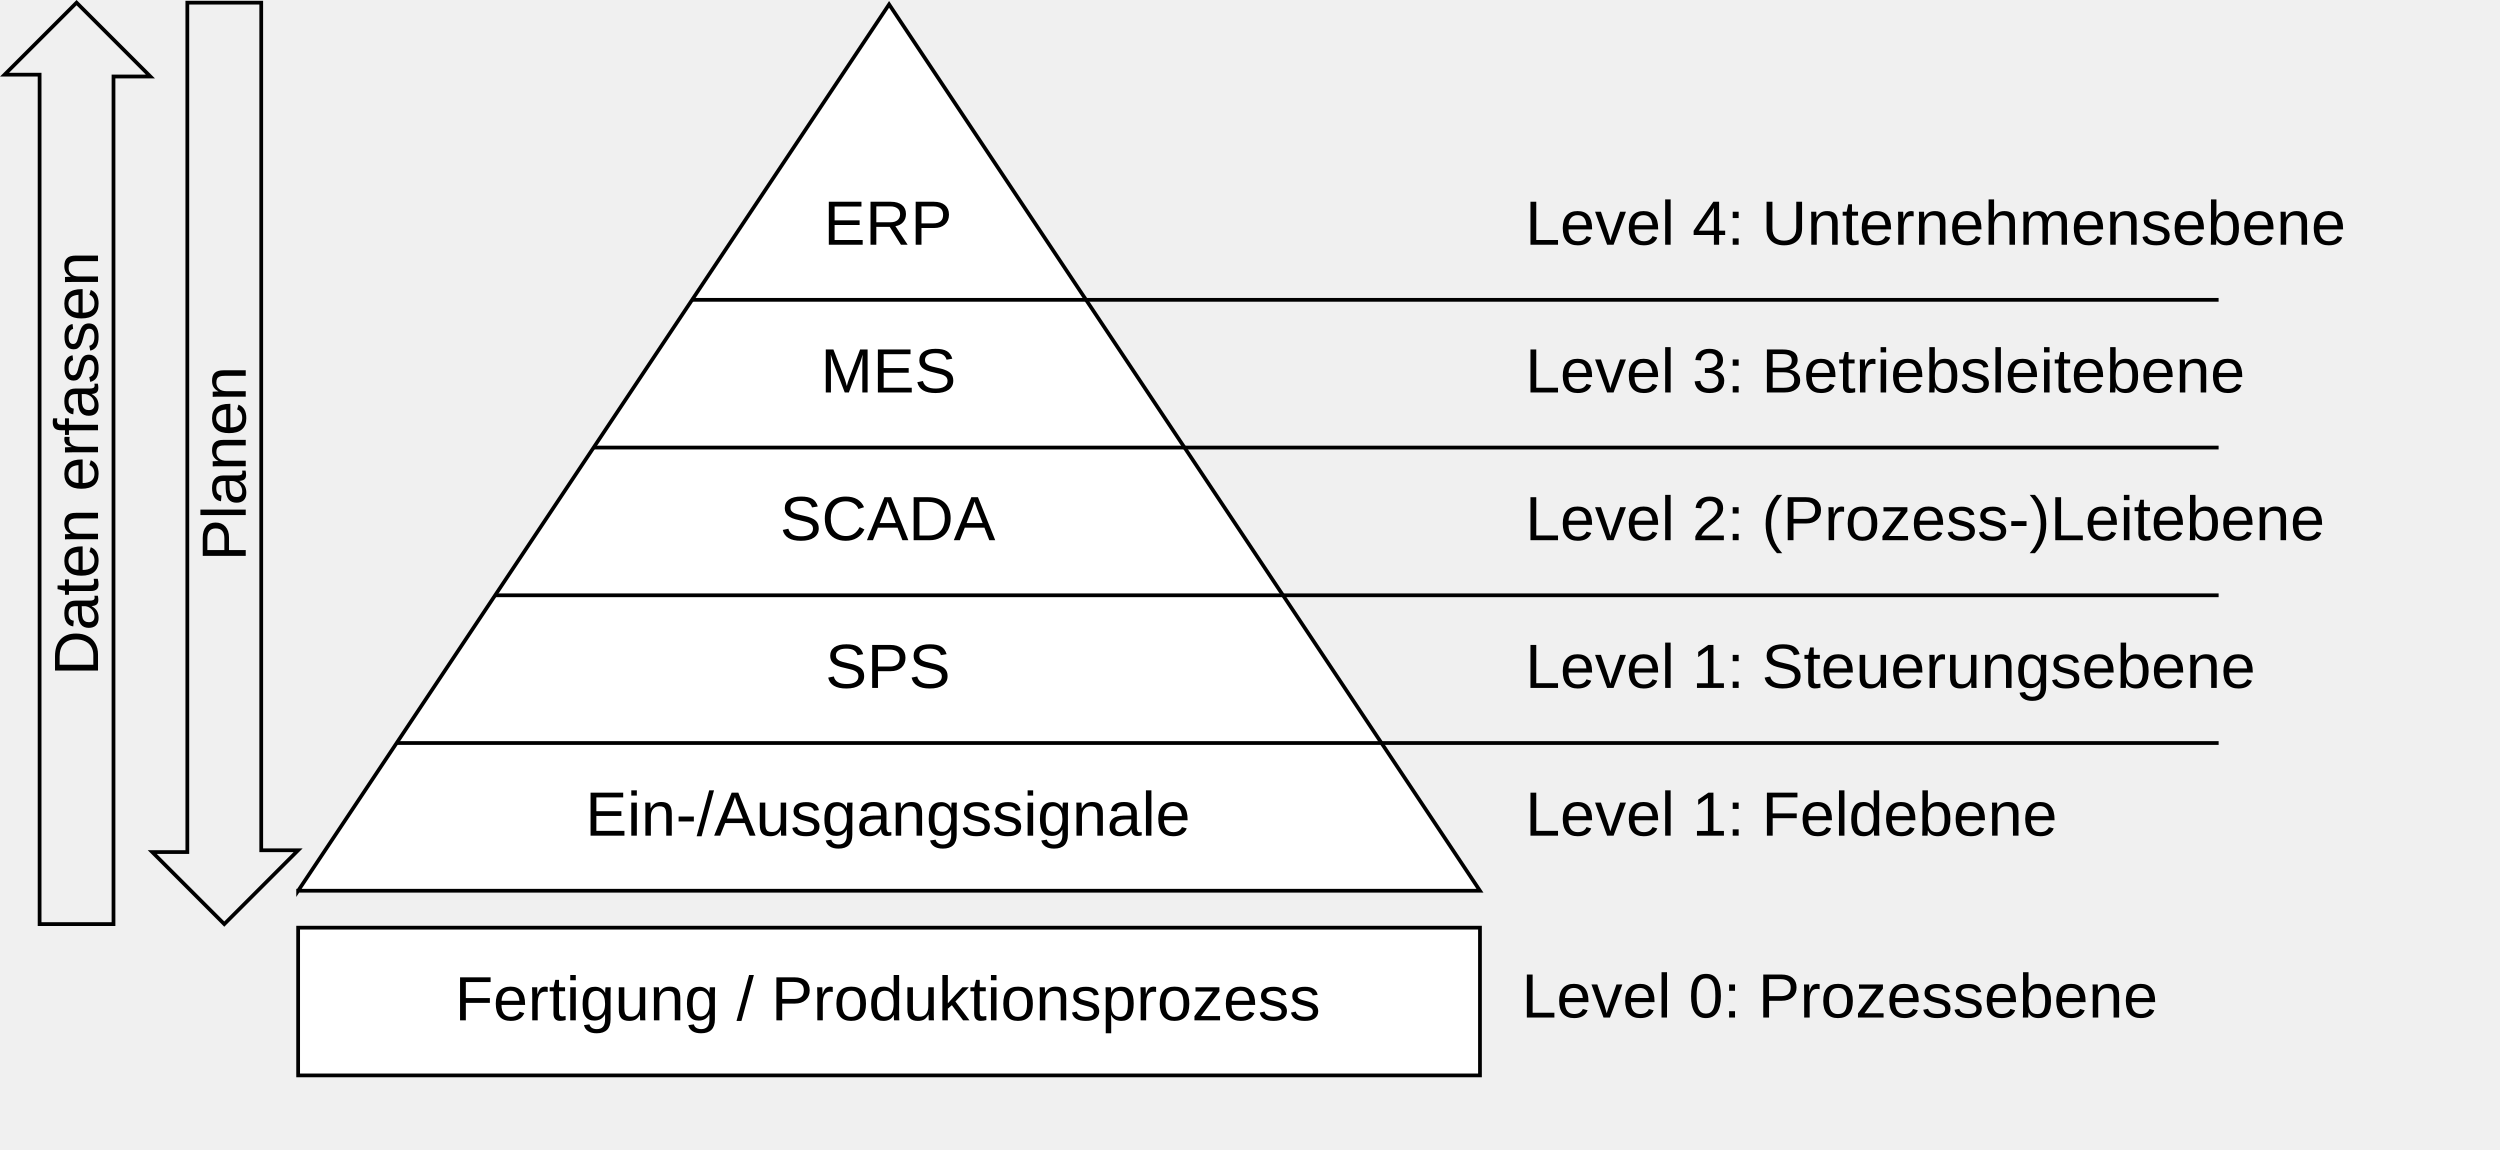
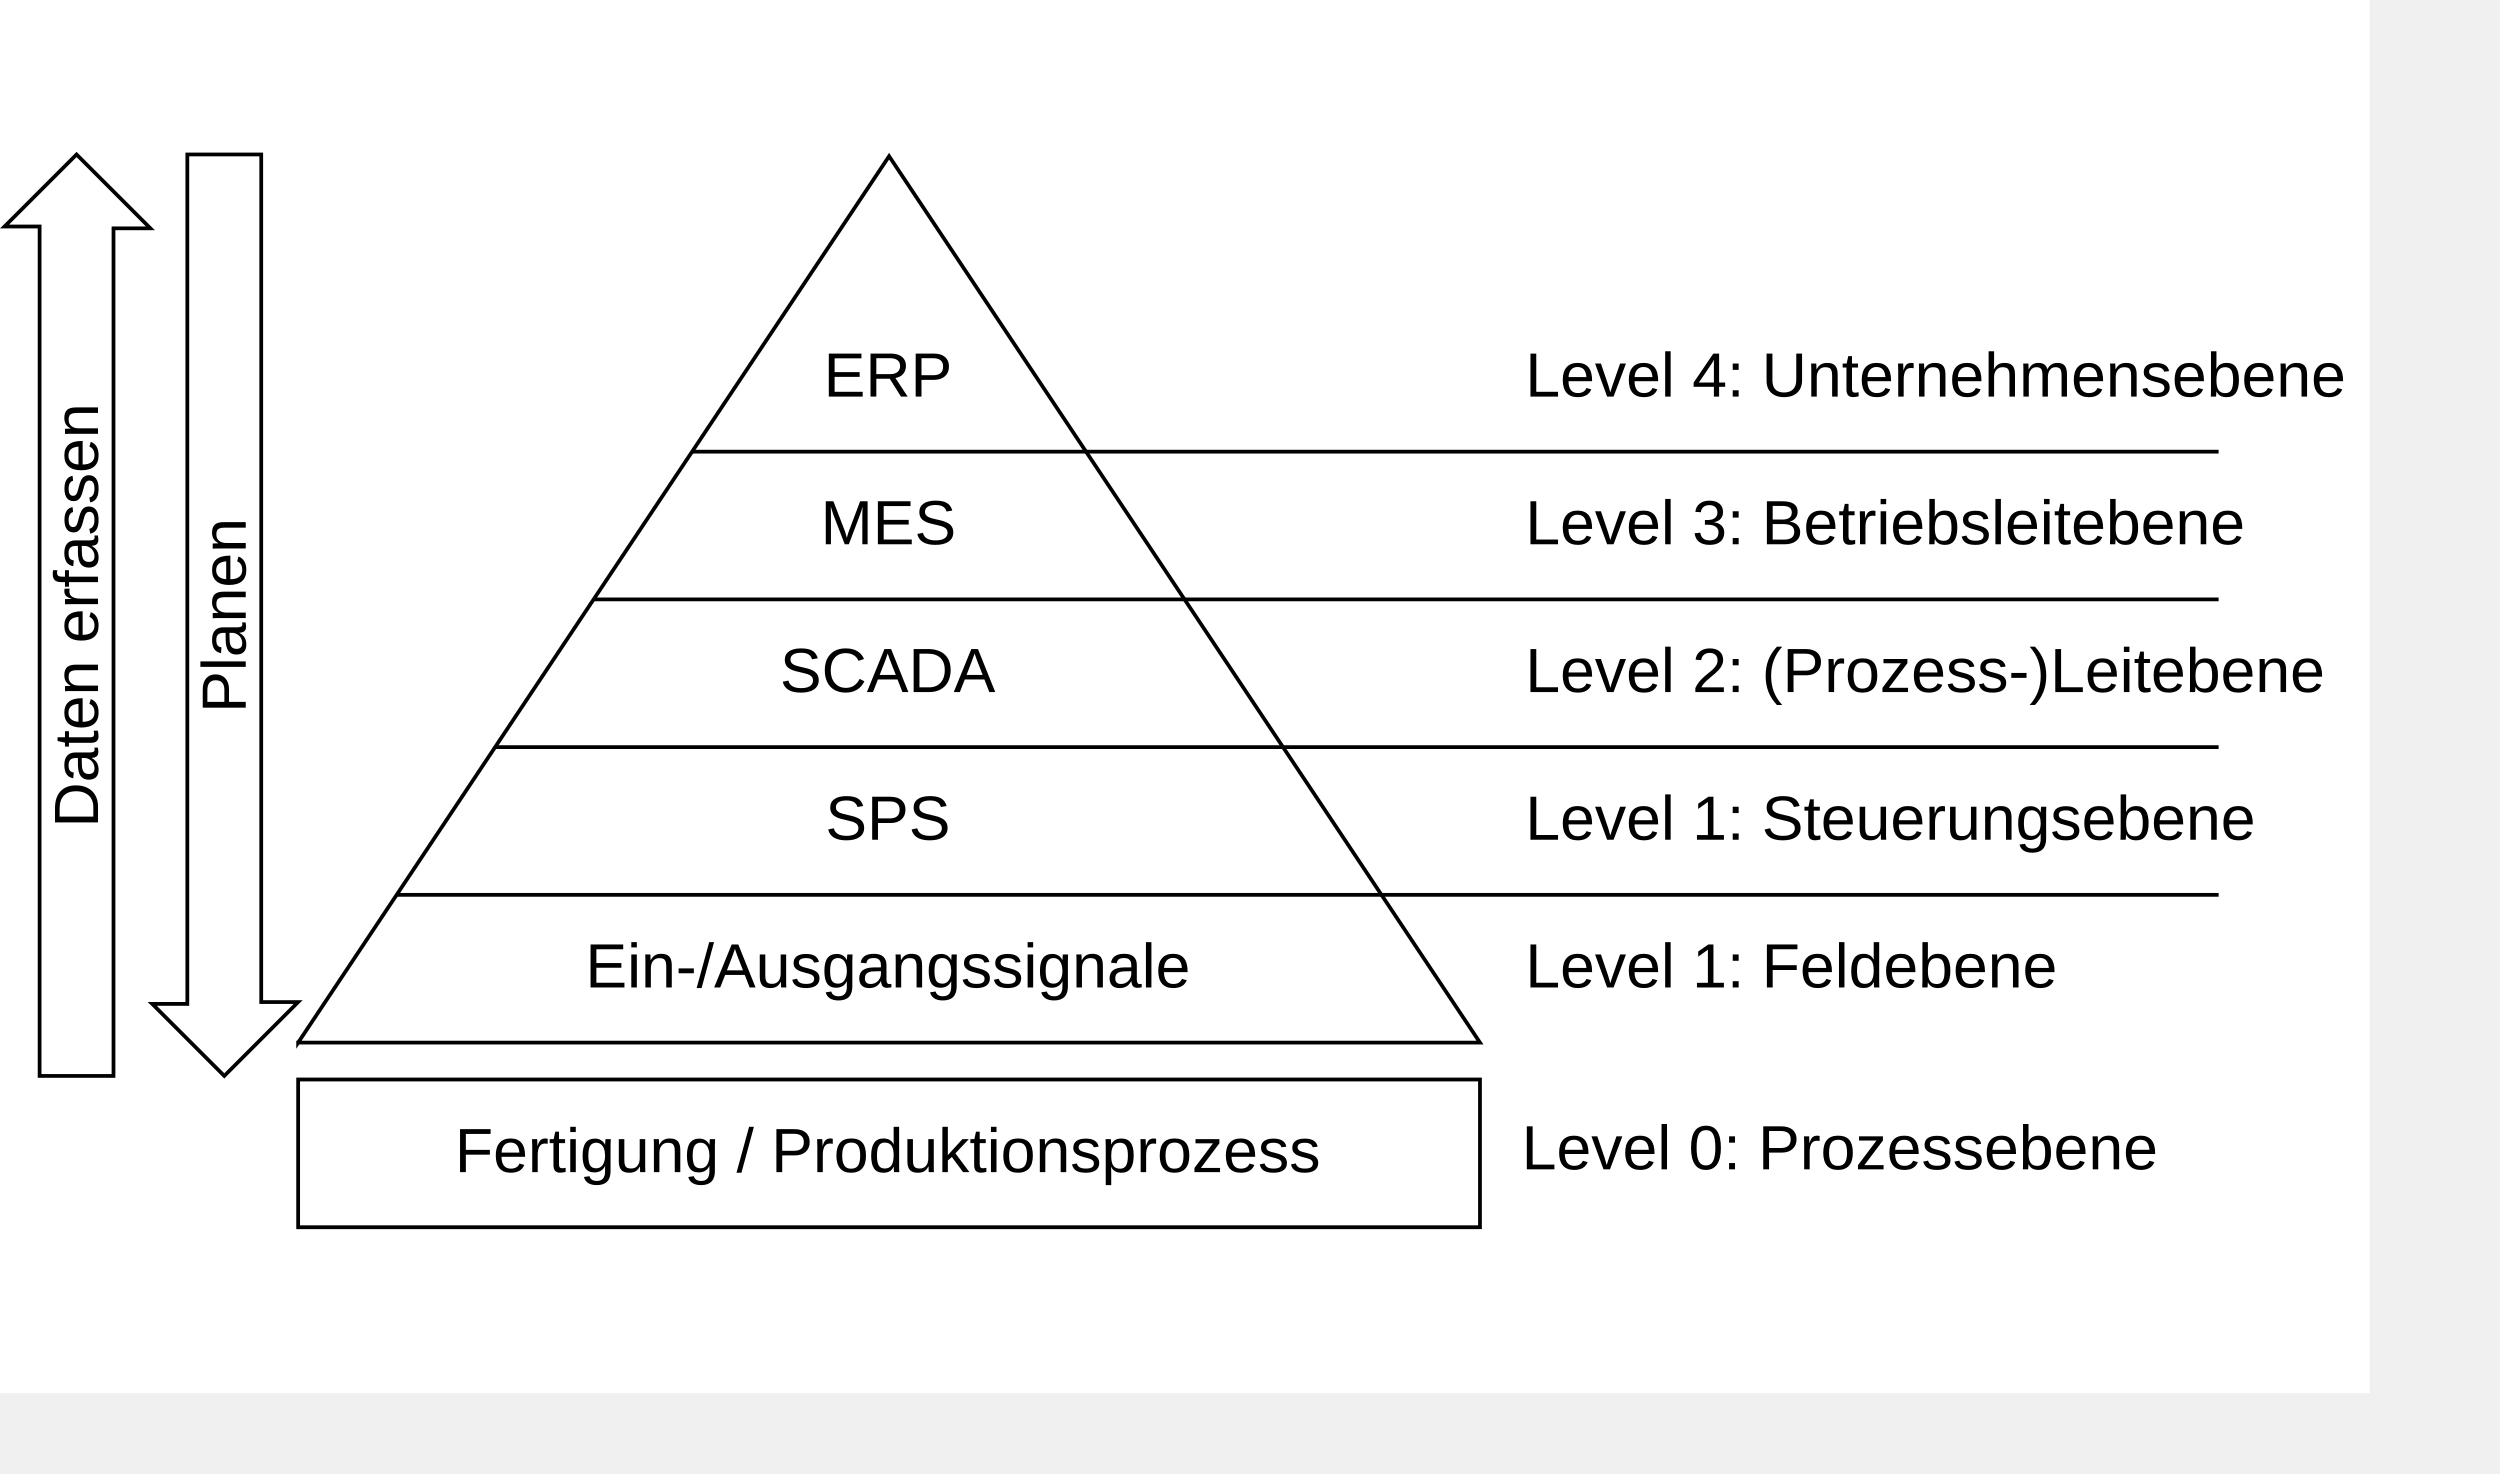
- <svg xmlns="http://www.w3.org/2000/svg" version="1.0" width="370.478pt" height="170.287pt" id="svg2457">
+ <svg xmlns="http://www.w3.org/2000/svg" version="1.0" width="370.478pt" height="218.287pt" id="svg2457">
  <defs id="defs2459" />
-   <g id="g6754" transform="matrix(0.8237914,0,0,0.8237914,0.5242576,-6.43884)">
+   <rect style="opacity:1;fill:#ffffff;fill-opacity:1;stroke:none;stroke-width:1.25;stroke-miterlimit:10;stroke-dasharray:none;stroke-dashoffset:0;stroke-opacity:1" id="rect4151" width="472.004" height="278.28" x="-3.786" y="-3.004" />
+   <g id="g6754" transform="matrix(0.8237914,0,0,0.8237914,0.5242576,23.56116)">
    <path d="m 70.873,230.322 283.465,0 0,35.433 -283.465,0 0,-35.433 z m 0.001,-8.858 283.462,0 L 212.612,8.865 70.874,221.465 Z" style="fill:#ffffff;stroke:#000000;stroke-width:0.9;stroke-linecap:butt;stroke-linejoin:miter;stroke-miterlimit:4" id="path4776" />
    <path d="m 165.361,79.732 366.137,0 m -389.759,35.432 389.762,0 m -413.383,35.434 413.387,0 m -437.009,35.432 437.012,0" style="fill:none;stroke:#000000;stroke-width:0.9;stroke-linecap:butt;stroke-linejoin:miter;stroke-miterlimit:4" id="path4772" />
    <text x="365.213" y="66.52" style="font-style:normal;font-variant:normal;font-weight:normal;font-stretch:normal;font-size:15px;line-height:125%;font-family:Arial;text-align:start;writing-mode:lr-tb;text-anchor:start;fill:#000000" id="text2167">Level 4: Unternehmensebene</text>
    <text x="365.213" y="101.952" style="font-style:normal;font-variant:normal;font-weight:normal;font-stretch:normal;font-size:15px;line-height:125%;font-family:Arial;text-align:start;writing-mode:lr-tb;text-anchor:start;fill:#000000" id="text2176">Level 3: Betriebsleitebene</text>
    <text x="365.213" y="137.386" style="font-style:normal;font-variant:normal;font-weight:normal;font-stretch:normal;font-size:15px;line-height:125%;font-family:Arial;text-align:start;writing-mode:lr-tb;text-anchor:start;fill:#000000" id="text2185">Level 2: (Prozess-)Leitebene</text>
    <text x="365.213" y="172.818" style="font-style:normal;font-variant:normal;font-weight:normal;font-stretch:normal;font-size:15px;line-height:125%;font-family:Arial;text-align:start;writing-mode:lr-tb;text-anchor:start;fill:#000000" id="text2194">Level 1: Steuerungsebene</text>
    <text x="365.213" y="208.252" style="font-style:normal;font-variant:normal;font-weight:normal;font-stretch:normal;font-size:15px;line-height:125%;font-family:Arial;text-align:start;writing-mode:lr-tb;text-anchor:start;fill:#000000" id="text2203">Level 1: Feldebene</text>
    <path d="m 62.02,8.45 -17.725,0 0,203.737 -8.412,0 17.275,17.275 17.712,-17.712 -8.85,0 0,-203.3 z" style="fill:none;stroke:#000000;stroke-width:0.9;stroke-linecap:butt;stroke-linejoin:miter;stroke-miterlimit:4;stroke-dasharray:none;stroke-opacity:1" id="path4788" />
    <path d="m 26.587,229.465 -17.725,0 0,-203.737 -8.412,0 L 17.725,8.453 l 17.712,17.712 -8.85,0 0,203.3 z" style="fill:none;stroke:#000000;stroke-width:0.9;stroke-linecap:butt;stroke-linejoin:miter;stroke-miterlimit:4;stroke-dasharray:none;stroke-opacity:1" id="path2217" />
    <text x="-119.017" y="58.304" transform="matrix(0,-1,1,0,0,0)" style="font-size:15px;font-family:Arial;text-align:center;text-anchor:middle;fill:#000000" id="text2867">Planen</text>
    <text x="-119.017" y="22.871" transform="matrix(0,-1,1,0,0,0)" style="font-size:15px;font-family:Arial;text-align:center;text-anchor:middle;fill:#000000" id="text2881">Daten erfassen</text>
    <text id="text2175" style="font-style:normal;font-variant:normal;font-weight:normal;font-stretch:normal;font-size:15px;line-height:125%;font-family:Arial;text-align:start;writing-mode:lr-tb;text-anchor:start;fill:#000000" y="251.872" x="364.343">Level 0: Prozessebene</text>
    <text x="212.345" y="66.52" style="font-size:15px;font-family:Arial;text-align:center;text-anchor:middle;fill:#000000" id="text2088">ERP</text>
    <text x="212.448" y="101.952" style="font-size:15px;font-family:Arial;text-align:center;text-anchor:middle;fill:#000000" id="text2097">MES</text>
    <text x="212.265" y="137.386" style="font-size:15px;font-family:Arial;text-align:center;text-anchor:middle;fill:#000000" id="text2106">SCADA</text>
    <text x="212.327" y="172.818" style="font-size:15px;font-family:Arial;text-align:center;text-anchor:middle;fill:#000000" id="text2115">SPS</text>
    <text x="212.327" y="208.252" style="font-size:15px;font-family:Arial;text-align:center;text-anchor:middle;fill:#000000" id="text2124">Ein-/Ausgangssignale</text>
    <text x="212.279" y="252.543" style="font-size:15px;font-family:Arial;text-align:center;text-anchor:middle;fill:#000000" id="text2133">Fertigung / Produktionsprozess</text>
  </g>
</svg>
